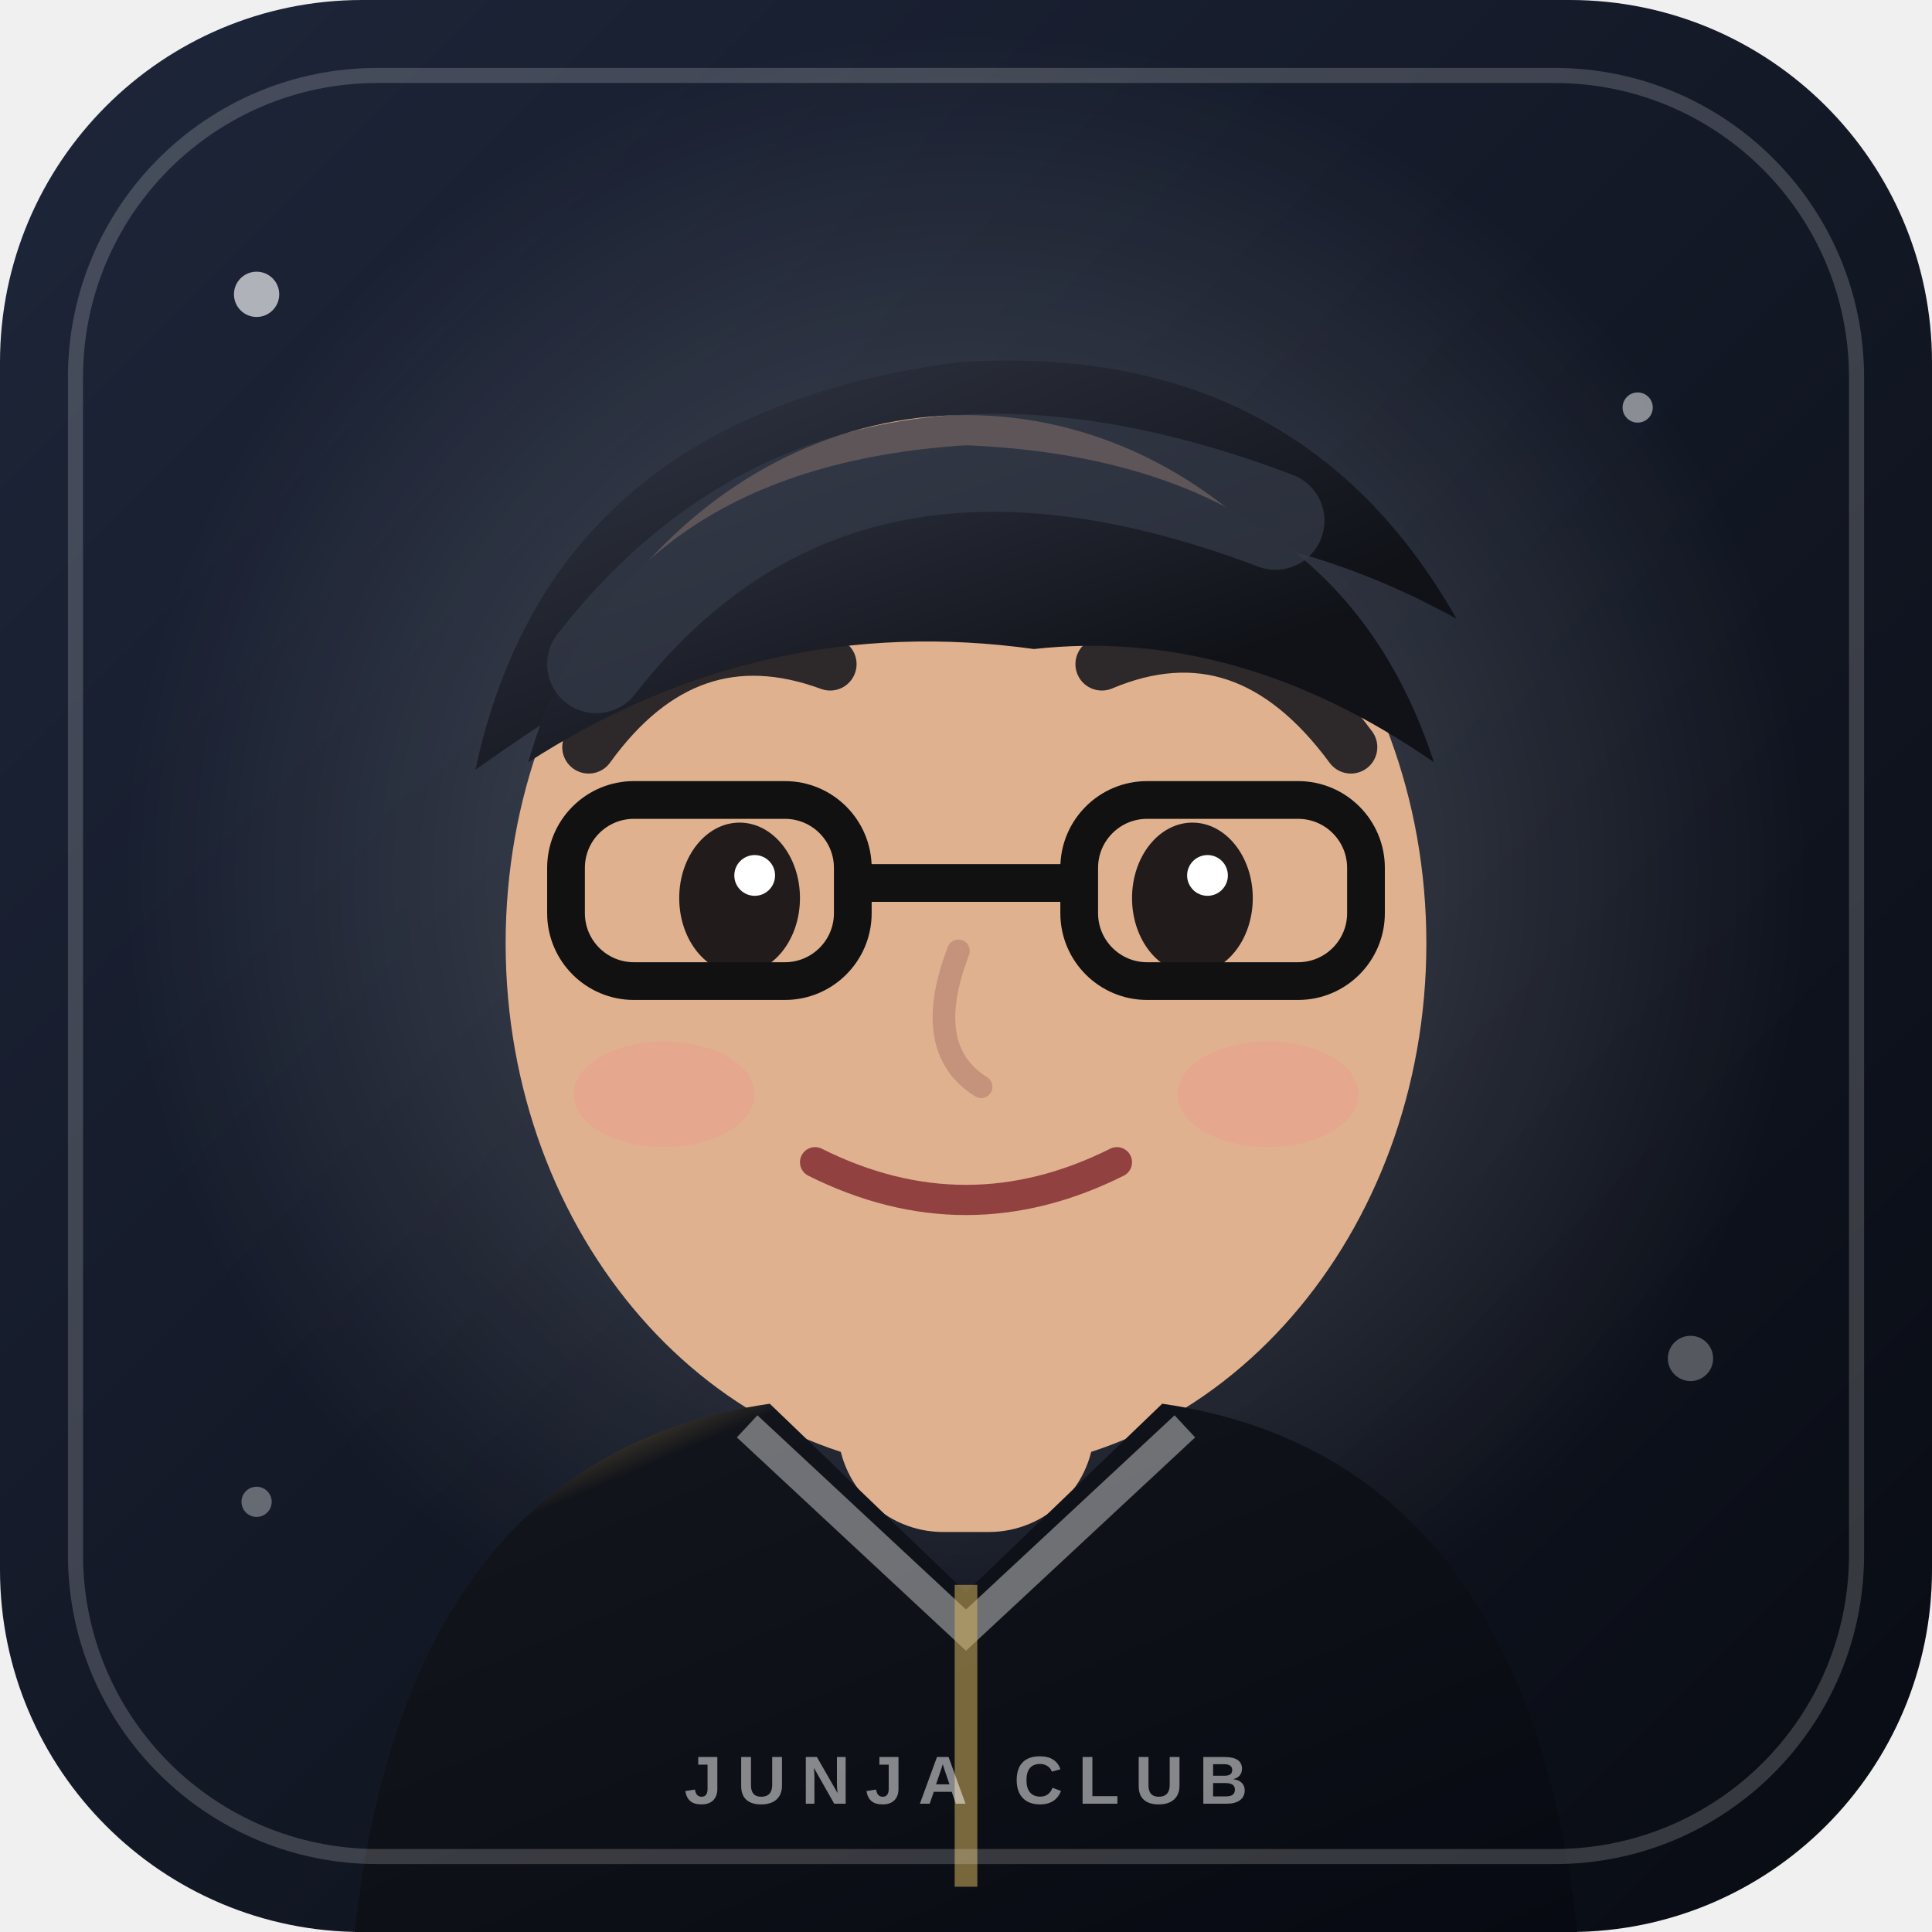
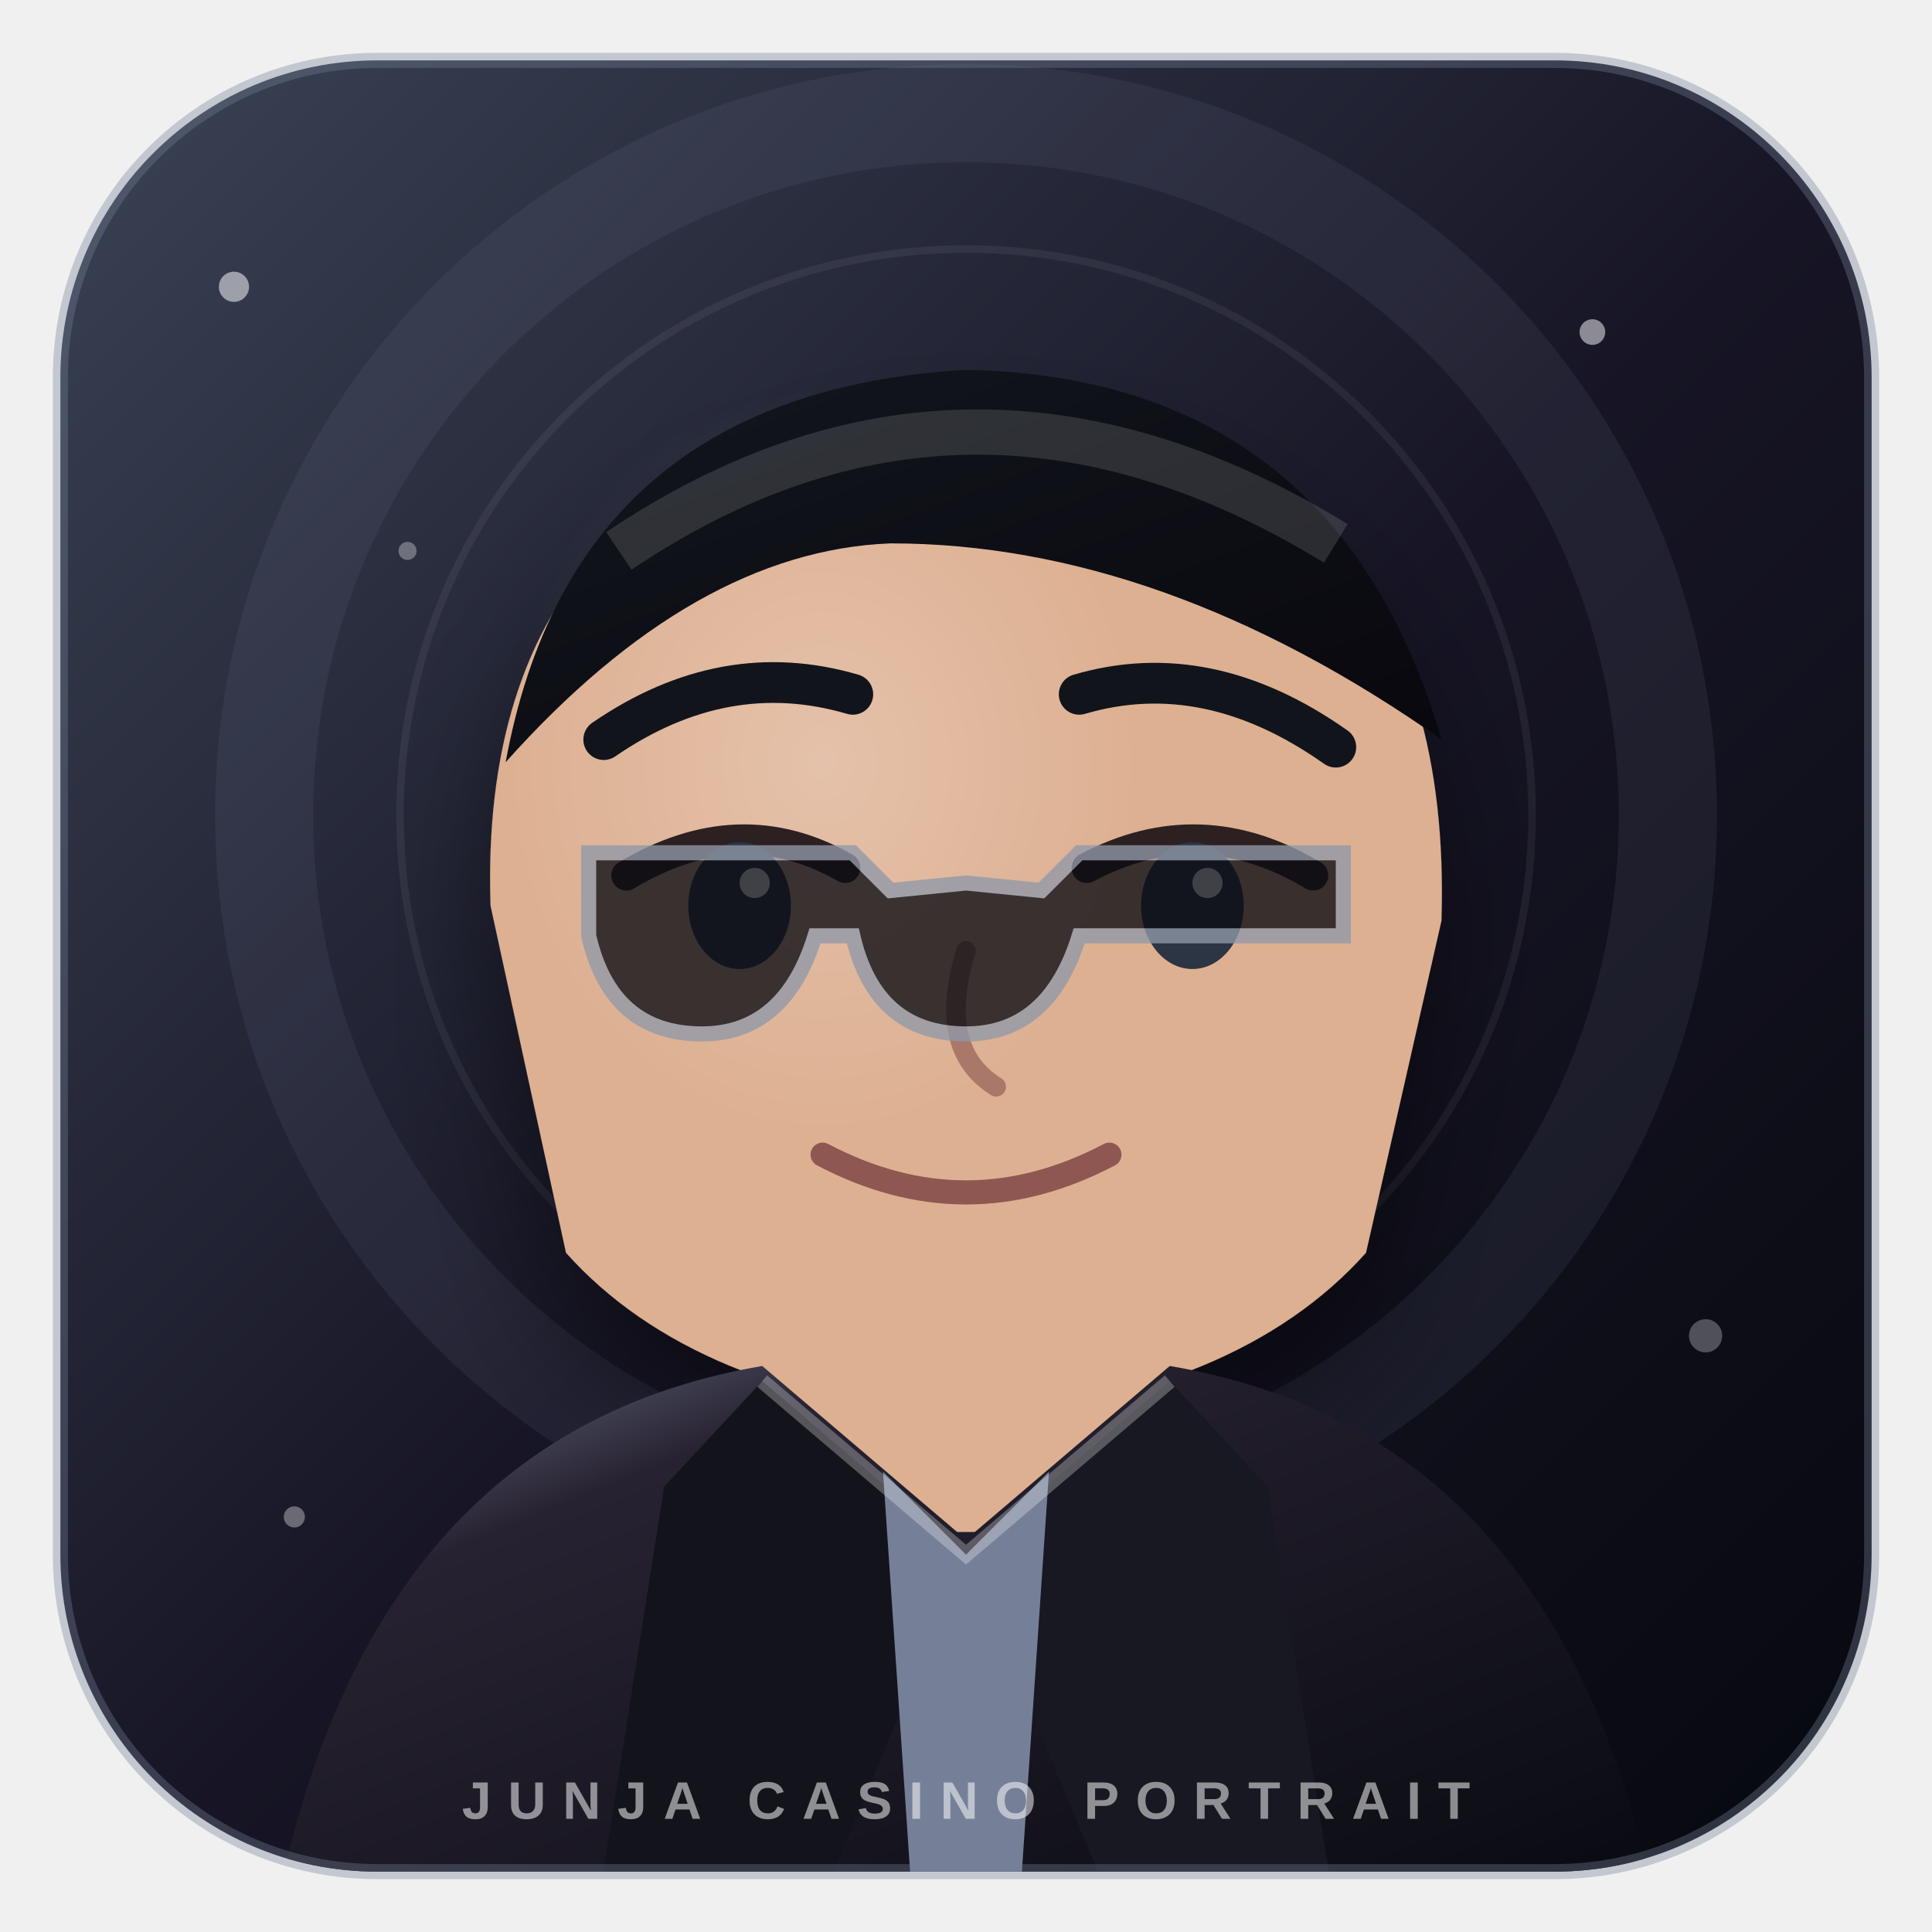
<svg xmlns="http://www.w3.org/2000/svg" viewBox="0 0 256 256">
  <defs>
    <linearGradient id="bg" x1="0" y1="0" x2="1" y2="1">
-       <stop stop-color="#1e263a" />
-       <stop offset="1" stop-color="#080b12" />
+       <stop stop-color="#3d4658" />
+       <stop offset=".52" stop-color="#171525" />
+       <stop offset="1" stop-color="#05070d" />
    </linearGradient>
-     <linearGradient id="hair" x1="0" y1="0" x2="1" y2="1">
-       <stop stop-color="#333847" />
-       <stop offset=".72" stop-color="#101218" />
+     <linearGradient id="hair" x1="0" y1="0" x2=".9" y2="1">
+       <stop stop-color="#758098" />
+       <stop offset=".18" stop-color="#11141b" />
+       <stop offset="1" stop-color="#09080e" />
    </linearGradient>
    <linearGradient id="cloth" x1="0" y1="0" x2="1" y2="1">
-       <stop stop-color="#d3b05d" stop-opacity=".9" />
-       <stop offset=".18" stop-color="#12141b" />
-       <stop offset="1" stop-color="#070a12" />
+       <stop stop-color="#758098" />
+       <stop offset=".23" stop-color="#272231" />
+       <stop offset="1" stop-color="#07090f" />
    </linearGradient>
-     <radialGradient id="glow">
-       <stop stop-color="#fff" stop-opacity=".25" />
+     <radialGradient id="skin">
+       <stop stop-color="#fff" stop-opacity=".22" />
      <stop offset="1" stop-color="#fff" stop-opacity="0" />
    </radialGradient>
+     <filter id="glow">
+       <feGaussianBlur stdDeviation="4" result="b" />
+       <feMerge>
+         <feMergeNode in="b" />
+         <feMergeNode in="SourceGraphic" />
+       </feMerge>
+     </filter>
+     <filter id="soft">
+       <feDropShadow dx="0" dy="8" stdDeviation="8" flood-color="#000" flood-opacity=".45" />
+     </filter>
+     <clipPath id="clip">
+       <rect x="8" y="8" width="240" height="240" rx="42" />
+     </clipPath>
  </defs>
-   <rect width="256" height="256" rx="48" fill="url(#bg)" />
-   <circle cx="128" cy="116" r="112" fill="url(#glow)" />
-   <circle cx="34" cy="39" r="3" fill="#fff" opacity="0.65" />
-   <circle cx="217" cy="54" r="2" fill="#fff" opacity="0.5" />
-   <circle cx="34" cy="199" r="2" fill="#fff" opacity="0.35" />
-   <circle cx="224" cy="180" r="3" fill="#fff" opacity="0.3" />
-   <path d="M63 102 Q73 55 127 48 Q172 45 193 82 Q157 62 115 75 Q91 82 63 102Z" fill="url(#hair)" />
-   <ellipse cx="128" cy="125" rx="61" ry="70" fill="#e0b18f" />
-   <path d="M78 99 Q91 81 110 88 M146 88 Q165 80 179 99" fill="none" stroke="#101218" stroke-width="7" stroke-linecap="round" opacity=".86" />
-   <ellipse cx="98" cy="119" rx="8" ry="10" fill="#221b1c" />
-   <ellipse cx="158" cy="119" rx="8" ry="10" fill="#221b1c" />
-   <circle cx="100" cy="116" r="2.7" fill="#fff" />
-   <circle cx="160" cy="116" r="2.7" fill="#fff" />
-   <path d="M127 126 q-5 13 3 18" fill="none" stroke="#b98574" stroke-width="3" stroke-linecap="round" opacity=".7" />
-   <ellipse cx="88" cy="145" rx="12" ry="7" fill="#ff7890" opacity=".18" />
-   <ellipse cx="168" cy="145" rx="12" ry="7" fill="#ff7890" opacity=".18" />
-   <path d="M108 154 Q128 164 148 154" fill="none" stroke="#91413f" stroke-width="4" stroke-linecap="round" />
-   <path d="M70 101 Q81 62 128 59 Q177 61 190 101 Q164 83 137 86 Q101 81 70 101Z" fill="url(#hair)" />
-   <path d="M79 88 Q111 47 169 69" fill="none" stroke="#333847" stroke-width="13" stroke-linecap="round" opacity=".76" />
-   <g fill="#e0b18f">
-     <rect x="111" y="169" width="34" height="34" rx="14" />
+   <g clip-path="url(#clip)">
+     <rect width="256" height="256" rx="48" fill="url(#bg)" />
+     <circle cx="31" cy="38" r="2" fill="#fff" opacity="0.52" />
+     <circle cx="211" cy="44" r="1.7" fill="#fff" opacity="0.5" />
+     <circle cx="226" cy="177" r="2.2" fill="#fff" opacity="0.28" />
+     <circle cx="39" cy="201" r="1.4" fill="#fff" opacity="0.35" />
+     <circle cx="194" cy="203" r="1.3" fill="#fff" opacity="0.4" />
+     <circle cx="54" cy="73" r="1.2" fill="#fff" opacity="0.32" />
+     <circle cx="128" cy="108" r="93" fill="none" stroke="#758098" stroke-opacity=".12" stroke-width="13" />
+     <circle cx="128" cy="108" r="75" fill="none" stroke="#fff" stroke-opacity=".06" stroke-width="1" />
+     <path d="M65 120 Q63 59 128 52 Q193 58 191 122 L181 166 Q164 185 128 188 Q92 185 75 166Z" fill="#ddb092" filter="url(#soft)" />
+     <ellipse cx="109" cy="101" rx="42" ry="49" fill="url(#skin)" />
+     <path d="M67 101 Q76 52 128 49 Q177 50 191 98 Q154 72 118 72 Q92 73 67 101Z" fill="url(#hair)" />
+     <path d="M82 73 Q128 42 177 72" fill="none" stroke="#fff" stroke-opacity=".13" stroke-width="6" />
+     <path d="M80 98 Q96 87 113 92 M143 92 Q160 87 177 99" fill="none" stroke="#11141b" stroke-width="5.4" stroke-linecap="round" />
+     <path d="M83 116 Q98 107 112 115" fill="none" stroke="#2d2020" stroke-width="4" stroke-linecap="round" />
+     <path d="M144 115 Q159 107 174 116" fill="none" stroke="#2d2020" stroke-width="4" stroke-linecap="round" />
+     <ellipse cx="98" cy="120" rx="6.8" ry="8.4" fill="#2c3543" />
+     <ellipse cx="158" cy="120" rx="6.8" ry="8.4" fill="#2c3543" />
+     <circle cx="100" cy="117" r="2" fill="#fff" />
+     <circle cx="160" cy="117" r="2" fill="#fff" />
+     <path d="M128 126 q-4 13 4 18" fill="none" stroke="#a97868" stroke-width="2.6" stroke-linecap="round" />
+     <path d="M109 153 Q128 163 147 153" fill="none" stroke="#8f5752" stroke-width="3.2" stroke-linecap="round" />
+     <path d="M93 168 Q128 183 164 168 Q153 194 128 197 Q103 194 93 168Z" fill="#ddb092" />
+     <rect x="112" y="172" width="32" height="31" rx="12" fill="#ddb092" />
+     <path d="M36 256 Q48 190 101 181 L128 204 L155 181 Q208 190 220 256Z" fill="url(#cloth)" />
+     <path d="M101 183 l27 23 -20 48 H79 L88 197Z" fill="#13141b" />
+     <path d="M155 183 l-27 23 20 48 h29 l-9 -57Z" fill="#171821" />
+     <path d="M117 195 l11 11 11 -11 -4 59 h-14Z" fill="#758098" />
+     <path d="M101 183 l27 23 27 -23" fill="none" stroke="#fff" stroke-opacity=".28" stroke-width="2" />
+     <path d="M78 113 h35 l5 5 10 -1 10 1 5 -5 h35 v11 h-35 q-4 13 -15 13 q-12 0 -15 -13 h-5 q-4 13 -15 13 q-12 0 -15 -13Z" fill="#0a0c12" opacity=".78" stroke="#9098a8" stroke-width="2" />
  </g>
-   <g fill="url(#cloth)">
-     <path d="M47 256 Q54 193 102 186 L128 211 L154 186 Q202 193 209 256Z" />
-   </g>
-   <path d="M99 189 L128 216 L157 189" fill="none" stroke="#fff" stroke-opacity=".4" stroke-width="4" />
-   <path d="M128 210 L128 250" stroke="#d3b05d" stroke-width="3" opacity=".55" />
-   <g fill="none" stroke="#111" stroke-width="5">
-     <rect x="75" y="106" width="38" height="24" rx="9" />
-     <rect x="143" y="106" width="38" height="24" rx="9" />
-     <path d="M113 117h30" />
-   </g>
-   <rect x="10" y="10" width="236" height="236" rx="40" fill="none" stroke="#fff" stroke-opacity=".18" stroke-width="2" />
-   <text x="128" y="239" text-anchor="middle" font-family="Arial, sans-serif" font-size="9" font-weight="800" fill="#fff" opacity=".5" letter-spacing="2">JUNJA CLUB</text>
+   <rect x="8" y="8" width="240" height="240" rx="42" fill="none" stroke="#758098" stroke-opacity=".36" stroke-width="2" />
+   <text x="128" y="241" text-anchor="middle" font-family="Arial,sans-serif" font-size="7" font-weight="900" fill="#fff" opacity=".52" letter-spacing="2.2">JUNJA CASINO PORTRAIT</text>
</svg>
